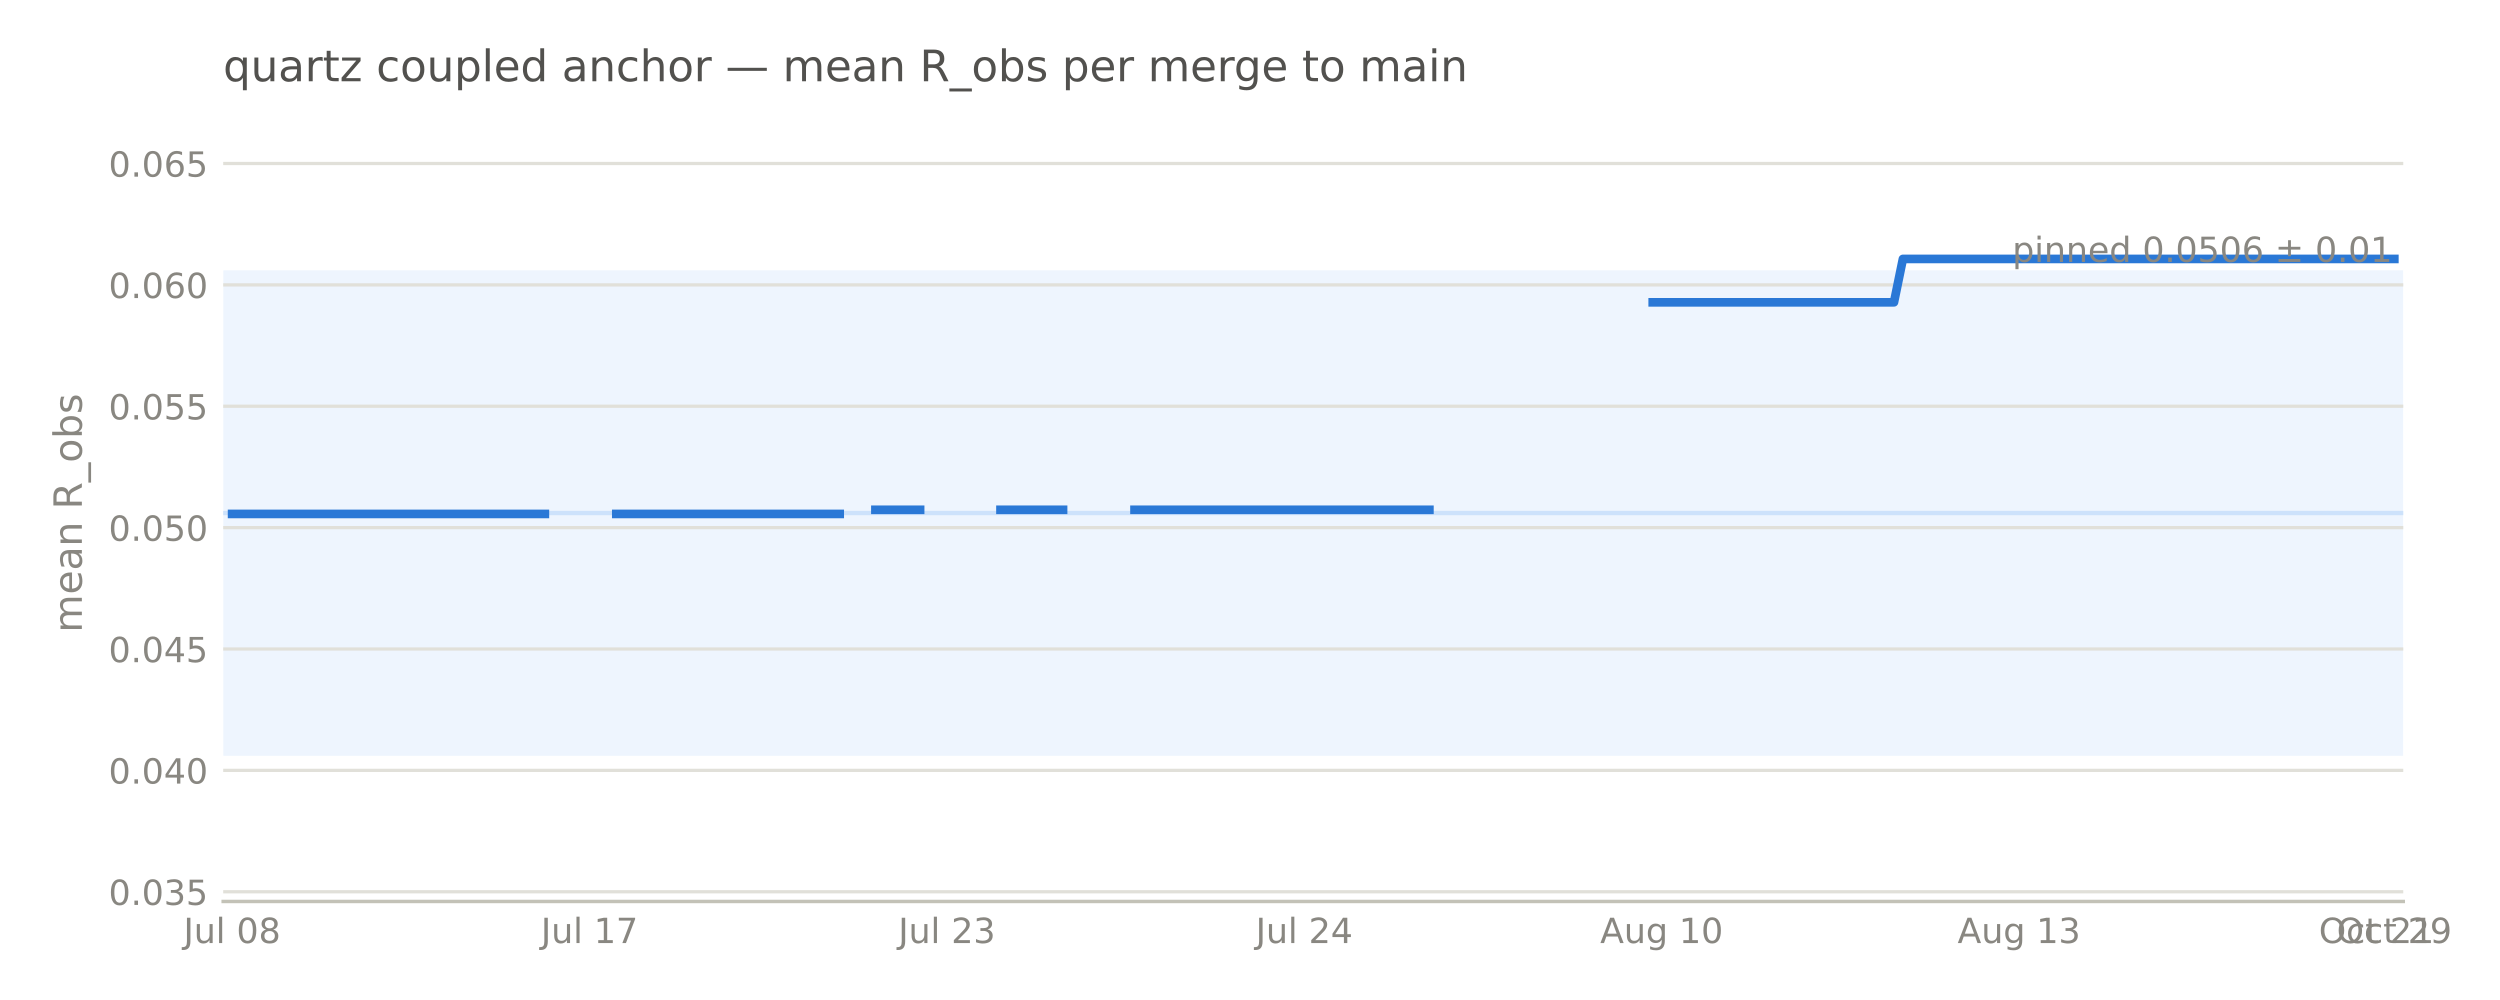
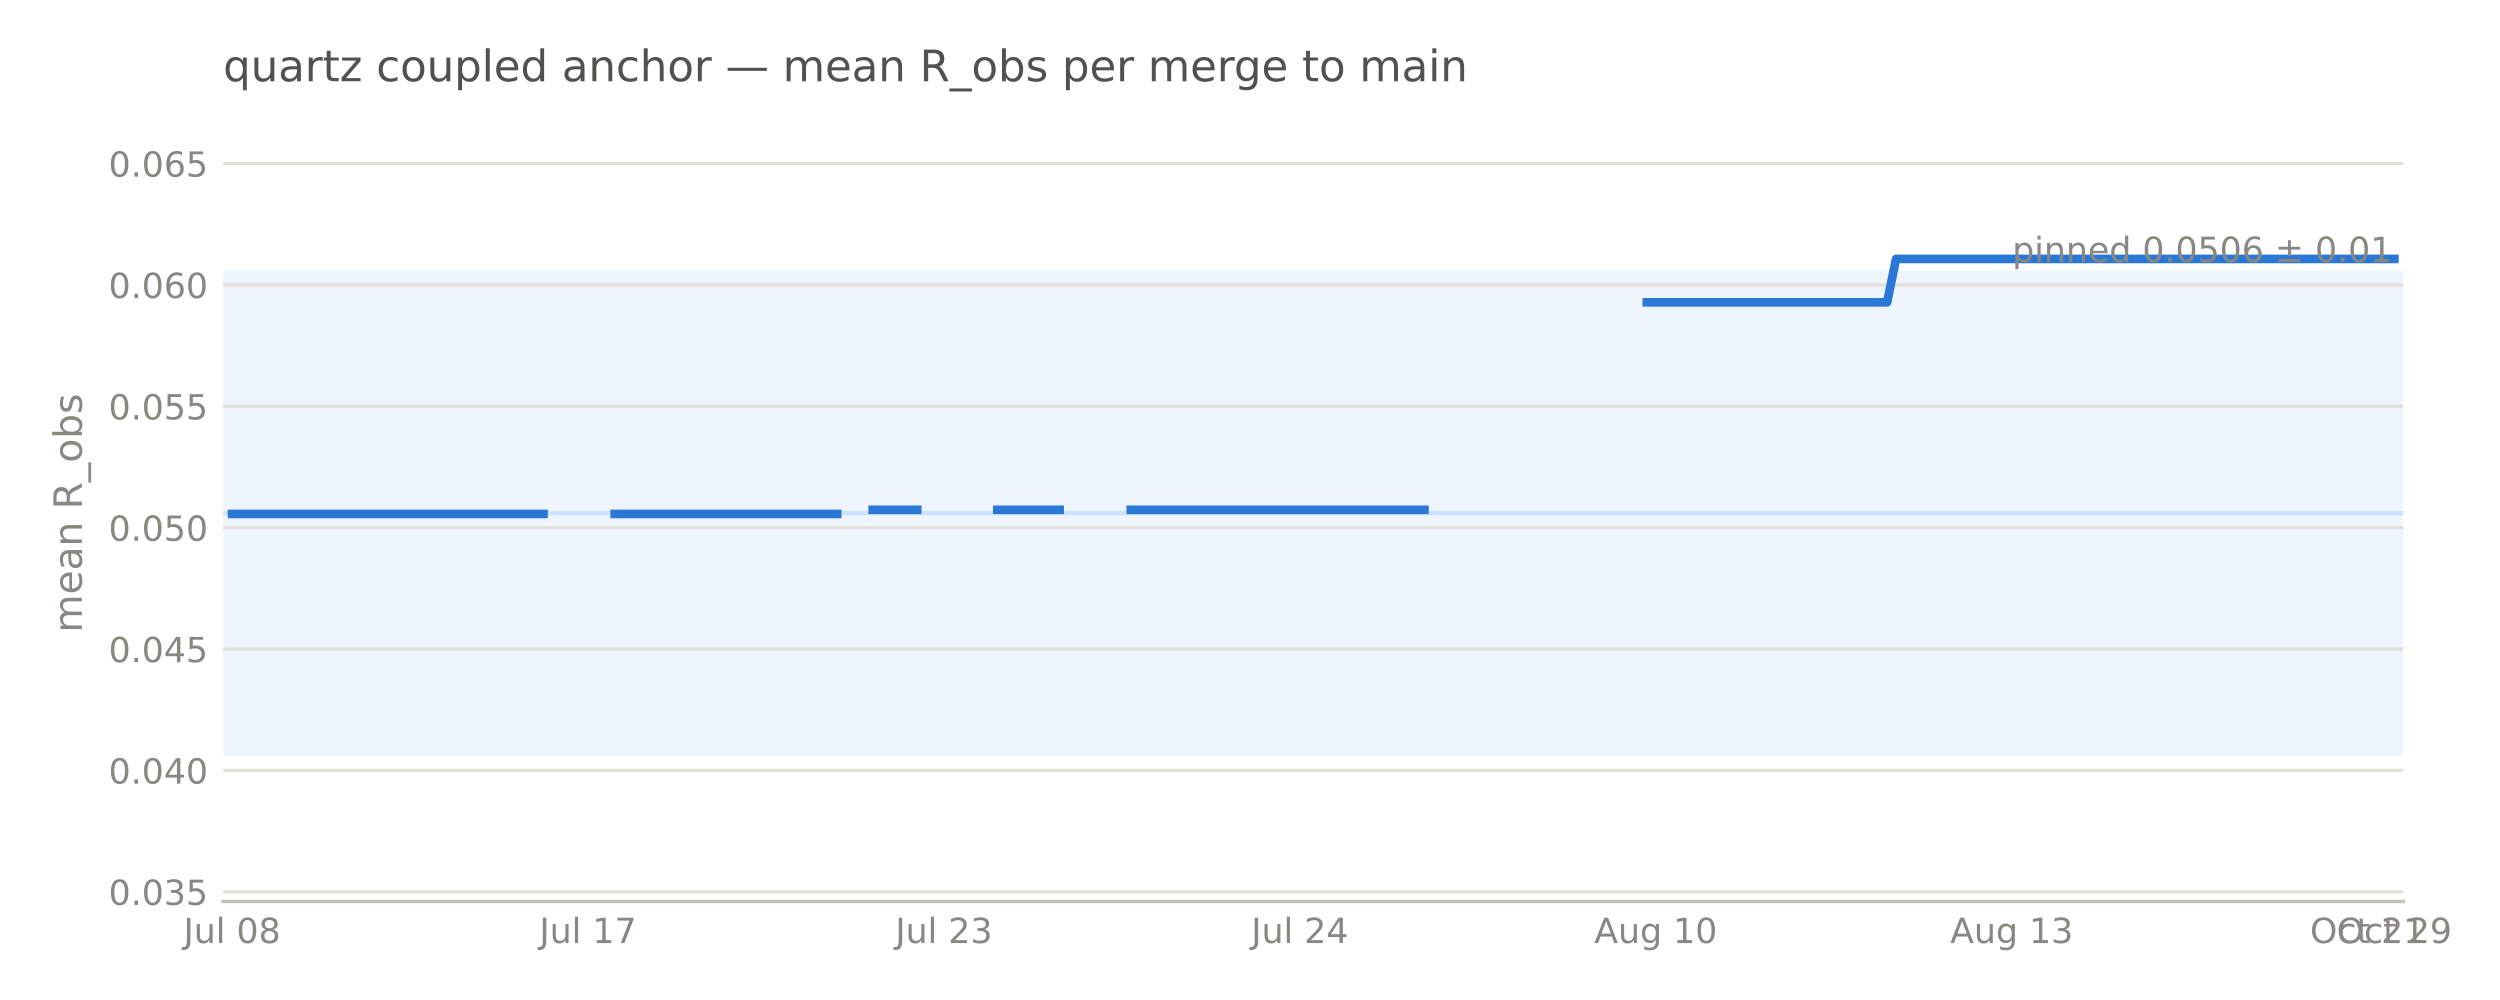
<svg xmlns="http://www.w3.org/2000/svg" width="576pt" height="230.4pt" viewBox="0 0 576 230.4" version="1.1">
  <defs>
    <style type="text/css">*{stroke-linejoin: round; stroke-linecap: butt}</style>
  </defs>
  <g id="figure_1">
    <g id="patch_1">
      <path d="M 0 230.4  L 576 230.4  L 576 0  L 0 0  L 0 230.4  z " style="fill: none; opacity: 0" />
    </g>
    <g id="axes_1">
      <g id="patch_2">
-         <path d="M 51.422 207.698  L 553.71 207.698  L 553.71 28.72  L 51.422 28.72  L 51.422 207.698  z " style="fill: none" />
+         <path d="M 51.422 207.698  L 553.702 207.698  L 553.702 28.72  L 51.422 28.72  L 51.422 207.698  z " style="fill: none" />
      </g>
      <g id="patch_3">
-         <path d="M 51.422 174.14  L 553.71 174.14  L 553.71 62.278  L 51.422 62.278  z " clip-path="url(#p03dc8a923e)" style="fill: #cde2fb; opacity: 0.35" />
+         <path d="M 51.422 174.14  L 553.702 174.14  L 553.702 62.278  L 51.422 62.278  z " clip-path="url(#p737b3bab82)" style="fill: #cde2fb; opacity: 0.35" />
      </g>
      <g id="matplotlib.axis_1">
        <g id="xtick_1">
          <g id="line2d_1" />
          <g id="text_1">
-             <text style="font-size: 8px; font-family: 'DejaVu Sans', 'Bitstream Vera Sans', 'Computer Modern Sans Serif', 'Lucida Grande', 'Verdana', 'Geneva', 'Lucid', 'Arial', 'Helvetica', 'Avant Garde', sans-serif; text-anchor: middle; fill: #898781" x="53.481" y="217.277" transform="rotate(-0 53.48066 217.2769)">Jul 08</text>
+             <text style="font-size: 8px; font-family: 'DejaVu Sans', 'Bitstream Vera Sans', 'Computer Modern Sans Serif', 'Lucida Grande', 'Verdana', 'Geneva', 'Lucid', 'Arial', 'Helvetica', 'Avant Garde', sans-serif; text-anchor: middle; fill: #898781" x="53.472" y="217.277" transform="rotate(-0 53.47223 217.2769)">Jul 08</text>
          </g>
        </g>
        <g id="xtick_2">
          <g id="line2d_2" />
          <g id="text_2">
-             <text style="font-size: 8px; font-family: 'DejaVu Sans', 'Bitstream Vera Sans', 'Computer Modern Sans Serif', 'Lucida Grande', 'Verdana', 'Geneva', 'Lucid', 'Arial', 'Helvetica', 'Avant Garde', sans-serif; text-anchor: middle; fill: #898781" x="135.823" y="217.277" transform="rotate(-0 135.8229 217.2769)">Jul 17</text>
+             <text style="font-size: 8px; font-family: 'DejaVu Sans', 'Bitstream Vera Sans', 'Computer Modern Sans Serif', 'Lucida Grande', 'Verdana', 'Geneva', 'Lucid', 'Arial', 'Helvetica', 'Avant Garde', sans-serif; text-anchor: middle; fill: #898781" x="135.477" y="217.277" transform="rotate(-0 135.4771 217.2769)">Jul 17</text>
          </g>
        </g>
        <g id="xtick_3">
          <g id="line2d_3" />
          <g id="text_3">
-             <text style="font-size: 8px; font-family: 'DejaVu Sans', 'Bitstream Vera Sans', 'Computer Modern Sans Serif', 'Lucida Grande', 'Verdana', 'Geneva', 'Lucid', 'Arial', 'Helvetica', 'Avant Garde', sans-serif; text-anchor: middle; fill: #898781" x="218.165" y="217.277" transform="rotate(-0 218.1651 217.2769)">Jul 23</text>
+             <text style="font-size: 8px; font-family: 'DejaVu Sans', 'Bitstream Vera Sans', 'Computer Modern Sans Serif', 'Lucida Grande', 'Verdana', 'Geneva', 'Lucid', 'Arial', 'Helvetica', 'Avant Garde', sans-serif; text-anchor: middle; fill: #898781" x="217.482" y="217.277" transform="rotate(-0 217.482 217.2769)">Jul 23</text>
          </g>
        </g>
        <g id="xtick_4">
          <g id="line2d_4" />
          <g id="text_4">
-             <text style="font-size: 8px; font-family: 'DejaVu Sans', 'Bitstream Vera Sans', 'Computer Modern Sans Serif', 'Lucida Grande', 'Verdana', 'Geneva', 'Lucid', 'Arial', 'Helvetica', 'Avant Garde', sans-serif; text-anchor: middle; fill: #898781" x="300.507" y="217.277" transform="rotate(-0 300.5073 217.2769)">Jul 24</text>
+             <text style="font-size: 8px; font-family: 'DejaVu Sans', 'Bitstream Vera Sans', 'Computer Modern Sans Serif', 'Lucida Grande', 'Verdana', 'Geneva', 'Lucid', 'Arial', 'Helvetica', 'Avant Garde', sans-serif; text-anchor: middle; fill: #898781" x="299.487" y="217.277" transform="rotate(-0 299.4869 217.2769)">Jul 24</text>
          </g>
        </g>
        <g id="xtick_5">
          <g id="line2d_5" />
          <g id="text_5">
-             <text style="font-size: 8px; font-family: 'DejaVu Sans', 'Bitstream Vera Sans', 'Computer Modern Sans Serif', 'Lucida Grande', 'Verdana', 'Geneva', 'Lucid', 'Arial', 'Helvetica', 'Avant Garde', sans-serif; text-anchor: middle; fill: #898781" x="382.849" y="217.276" transform="rotate(-0 382.8494 217.2763)">Aug 10</text>
+             <text style="font-size: 8px; font-family: 'DejaVu Sans', 'Bitstream Vera Sans', 'Computer Modern Sans Serif', 'Lucida Grande', 'Verdana', 'Geneva', 'Lucid', 'Arial', 'Helvetica', 'Avant Garde', sans-serif; text-anchor: middle; fill: #898781" x="381.492" y="217.276" transform="rotate(-0 381.4918 217.2763)">Aug 10</text>
          </g>
        </g>
        <g id="xtick_6">
          <g id="line2d_6" />
          <g id="text_6">
-             <text style="font-size: 8px; font-family: 'DejaVu Sans', 'Bitstream Vera Sans', 'Computer Modern Sans Serif', 'Lucida Grande', 'Verdana', 'Geneva', 'Lucid', 'Arial', 'Helvetica', 'Avant Garde', sans-serif; text-anchor: middle; fill: #898781" x="465.192" y="217.276" transform="rotate(-0 465.1916 217.2763)">Aug 13</text>
+             <text style="font-size: 8px; font-family: 'DejaVu Sans', 'Bitstream Vera Sans', 'Computer Modern Sans Serif', 'Lucida Grande', 'Verdana', 'Geneva', 'Lucid', 'Arial', 'Helvetica', 'Avant Garde', sans-serif; text-anchor: middle; fill: #898781" x="463.497" y="217.276" transform="rotate(-0 463.4967 217.2763)">Aug 13</text>
          </g>
        </g>
        <g id="xtick_7">
          <g id="line2d_7" />
          <g id="text_7">
-             <text style="font-size: 8px; font-family: 'DejaVu Sans', 'Bitstream Vera Sans', 'Computer Modern Sans Serif', 'Lucida Grande', 'Verdana', 'Geneva', 'Lucid', 'Arial', 'Helvetica', 'Avant Garde', sans-serif; text-anchor: middle; fill: #898781" x="547.534" y="217.276" transform="rotate(-0 547.5338 217.2763)">Oct 21</text>
+             <text style="font-size: 8px; font-family: 'DejaVu Sans', 'Bitstream Vera Sans', 'Computer Modern Sans Serif', 'Lucida Grande', 'Verdana', 'Geneva', 'Lucid', 'Arial', 'Helvetica', 'Avant Garde', sans-serif; text-anchor: middle; fill: #898781" x="545.502" y="217.276" transform="rotate(-0 545.5016 217.2763)">Oct 21</text>
          </g>
        </g>
        <g id="xtick_8">
          <g id="line2d_8" />
          <g id="text_8">
-             <text style="font-size: 8px; font-family: 'DejaVu Sans', 'Bitstream Vera Sans', 'Computer Modern Sans Serif', 'Lucida Grande', 'Verdana', 'Geneva', 'Lucid', 'Arial', 'Helvetica', 'Avant Garde', sans-serif; text-anchor: middle; fill: #898781" x="551.651" y="217.276" transform="rotate(-0 551.651 217.2763)">Oct 29</text>
+             <text style="font-size: 8px; font-family: 'DejaVu Sans', 'Bitstream Vera Sans', 'Computer Modern Sans Serif', 'Lucida Grande', 'Verdana', 'Geneva', 'Lucid', 'Arial', 'Helvetica', 'Avant Garde', sans-serif; text-anchor: middle; fill: #898781" x="551.652" y="217.276" transform="rotate(-0 551.6519 217.2763)">Oct 29</text>
          </g>
        </g>
      </g>
      <g id="matplotlib.axis_2">
        <g id="ytick_1">
          <g id="line2d_9">
-             <path d="M 51.422 205.461  L 553.71 205.461  " clip-path="url(#p03dc8a923e)" style="fill: none; stroke: #e1e0d9; stroke-width: 0.75; stroke-linecap: square" />
+             <path d="M 51.422 205.461  L 553.702 205.461  " clip-path="url(#p737b3bab82)" style="fill: none; stroke: #e1e0d9; stroke-width: 0.75; stroke-linecap: square" />
          </g>
          <g id="line2d_10" />
          <g id="text_9">
            <text style="font-size: 8px; font-family: 'DejaVu Sans', 'Bitstream Vera Sans', 'Computer Modern Sans Serif', 'Lucida Grande', 'Verdana', 'Geneva', 'Lucid', 'Arial', 'Helvetica', 'Avant Garde', sans-serif; text-anchor: end; fill: #898781" x="47.922" y="208.5" transform="rotate(-0 47.92211 208.5)">0.035</text>
          </g>
        </g>
        <g id="ytick_2">
          <g id="line2d_11">
-             <path d="M 51.422 177.496  L 553.71 177.496  " clip-path="url(#p03dc8a923e)" style="fill: none; stroke: #e1e0d9; stroke-width: 0.75; stroke-linecap: square" />
+             <path d="M 51.422 177.496  L 553.702 177.496  " clip-path="url(#p737b3bab82)" style="fill: none; stroke: #e1e0d9; stroke-width: 0.75; stroke-linecap: square" />
          </g>
          <g id="line2d_12" />
          <g id="text_10">
            <text style="font-size: 8px; font-family: 'DejaVu Sans', 'Bitstream Vera Sans', 'Computer Modern Sans Serif', 'Lucida Grande', 'Verdana', 'Geneva', 'Lucid', 'Arial', 'Helvetica', 'Avant Garde', sans-serif; text-anchor: end; fill: #898781" x="47.922" y="180.535" transform="rotate(-0 47.92211 180.5346)">0.040</text>
          </g>
        </g>
        <g id="ytick_3">
          <g id="line2d_13">
-             <path d="M 51.422 149.53  L 553.71 149.53  " clip-path="url(#p03dc8a923e)" style="fill: none; stroke: #e1e0d9; stroke-width: 0.75; stroke-linecap: square" />
+             <path d="M 51.422 149.53  L 553.702 149.53  " clip-path="url(#p737b3bab82)" style="fill: none; stroke: #e1e0d9; stroke-width: 0.75; stroke-linecap: square" />
          </g>
          <g id="line2d_14" />
          <g id="text_11">
            <text style="font-size: 8px; font-family: 'DejaVu Sans', 'Bitstream Vera Sans', 'Computer Modern Sans Serif', 'Lucida Grande', 'Verdana', 'Geneva', 'Lucid', 'Arial', 'Helvetica', 'Avant Garde', sans-serif; text-anchor: end; fill: #898781" x="47.922" y="152.569" transform="rotate(-0 47.92211 152.5693)">0.045</text>
          </g>
        </g>
        <g id="ytick_4">
          <g id="line2d_15">
-             <path d="M 51.422 121.565  L 553.71 121.565  " clip-path="url(#p03dc8a923e)" style="fill: none; stroke: #e1e0d9; stroke-width: 0.75; stroke-linecap: square" />
+             <path d="M 51.422 121.565  L 553.702 121.565  " clip-path="url(#p737b3bab82)" style="fill: none; stroke: #e1e0d9; stroke-width: 0.75; stroke-linecap: square" />
          </g>
          <g id="line2d_16" />
          <g id="text_12">
            <text style="font-size: 8px; font-family: 'DejaVu Sans', 'Bitstream Vera Sans', 'Computer Modern Sans Serif', 'Lucida Grande', 'Verdana', 'Geneva', 'Lucid', 'Arial', 'Helvetica', 'Avant Garde', sans-serif; text-anchor: end; fill: #898781" x="47.922" y="124.604" transform="rotate(-0 47.92211 124.604)">0.050</text>
          </g>
        </g>
        <g id="ytick_5">
          <g id="line2d_17">
-             <path d="M 51.422 93.6  L 553.71 93.6  " clip-path="url(#p03dc8a923e)" style="fill: none; stroke: #e1e0d9; stroke-width: 0.75; stroke-linecap: square" />
+             <path d="M 51.422 93.6  L 553.702 93.6  " clip-path="url(#p737b3bab82)" style="fill: none; stroke: #e1e0d9; stroke-width: 0.75; stroke-linecap: square" />
          </g>
          <g id="line2d_18" />
          <g id="text_13">
            <text style="font-size: 8px; font-family: 'DejaVu Sans', 'Bitstream Vera Sans', 'Computer Modern Sans Serif', 'Lucida Grande', 'Verdana', 'Geneva', 'Lucid', 'Arial', 'Helvetica', 'Avant Garde', sans-serif; text-anchor: end; fill: #898781" x="47.922" y="96.639" transform="rotate(-0 47.92211 96.63863)">0.055</text>
          </g>
        </g>
        <g id="ytick_6">
          <g id="line2d_19">
-             <path d="M 51.422 65.634  L 553.71 65.634  " clip-path="url(#p03dc8a923e)" style="fill: none; stroke: #e1e0d9; stroke-width: 0.75; stroke-linecap: square" />
+             <path d="M 51.422 65.634  L 553.702 65.634  " clip-path="url(#p737b3bab82)" style="fill: none; stroke: #e1e0d9; stroke-width: 0.75; stroke-linecap: square" />
          </g>
          <g id="line2d_20" />
          <g id="text_14">
            <text style="font-size: 8px; font-family: 'DejaVu Sans', 'Bitstream Vera Sans', 'Computer Modern Sans Serif', 'Lucida Grande', 'Verdana', 'Geneva', 'Lucid', 'Arial', 'Helvetica', 'Avant Garde', sans-serif; text-anchor: end; fill: #898781" x="47.922" y="68.673" transform="rotate(-0 47.92211 68.6733)">0.060</text>
          </g>
        </g>
        <g id="ytick_7">
          <g id="line2d_21">
-             <path d="M 51.422 37.669  L 553.71 37.669  " clip-path="url(#p03dc8a923e)" style="fill: none; stroke: #e1e0d9; stroke-width: 0.75; stroke-linecap: square" />
+             <path d="M 51.422 37.669  L 553.702 37.669  " clip-path="url(#p737b3bab82)" style="fill: none; stroke: #e1e0d9; stroke-width: 0.75; stroke-linecap: square" />
          </g>
          <g id="line2d_22" />
          <g id="text_15">
            <text style="font-size: 8px; font-family: 'DejaVu Sans', 'Bitstream Vera Sans', 'Computer Modern Sans Serif', 'Lucida Grande', 'Verdana', 'Geneva', 'Lucid', 'Arial', 'Helvetica', 'Avant Garde', sans-serif; text-anchor: end; fill: #898781" x="47.922" y="40.708" transform="rotate(-0 47.92211 40.70797)">0.065</text>
          </g>
        </g>
        <g id="text_16">
          <text style="font-size: 9px; font-family: 'DejaVu Sans', 'Bitstream Vera Sans', 'Computer Modern Sans Serif', 'Lucida Grande', 'Verdana', 'Geneva', 'Lucid', 'Arial', 'Helvetica', 'Avant Garde', sans-serif; text-anchor: middle; fill: #898781" x="18.858" y="118.209" transform="rotate(-90 18.8575 118.2091)">mean R_obs</text>
        </g>
      </g>
      <g id="line2d_23">
-         <path d="M 51.422 118.209  L 553.71 118.209  " clip-path="url(#p03dc8a923e)" style="fill: none; stroke: #cde2fb; stroke-linecap: square" />
+         <path d="M 51.422 118.209  L 553.702 118.209  " clip-path="url(#p737b3bab82)" style="fill: none; stroke: #cde2fb; stroke-linecap: square" />
      </g>
      <g id="patch_4">
-         <path d="M 51.422 207.698  L 553.71 207.698  " style="fill: none; stroke: #c3c2b7; stroke-width: 0.8; stroke-linejoin: miter; stroke-linecap: square" />
+         <path d="M 51.422 207.698  L 553.702 207.698  " style="fill: none; stroke: #c3c2b7; stroke-width: 0.8; stroke-linejoin: miter; stroke-linecap: square" />
      </g>
      <g id="line2d_24">
-         <path d="M 53.481 118.409  L 125.53 118.409  M 141.999 118.409  L 193.462 118.409  M 201.697 117.455  L 211.989 117.455  M 230.516 117.455  L 244.926 117.455  M 261.395 117.455  L 329.327 117.455  M 380.791 69.652  L 436.372 69.652  L 438.43 59.661  L 551.651 59.661  L 551.651 59.661  " clip-path="url(#p03dc8a923e)" style="fill: none; stroke: #2a78d6; stroke-width: 2; stroke-linecap: square" />
+         <path d="M 53.472 118.409  L 125.227 118.409  M 141.627 118.409  L 192.881 118.409  M 201.081 117.455  L 211.332 117.455  M 229.783 117.455  L 244.134 117.455  M 260.535 117.455  L 328.189 117.455  M 379.442 69.652  L 434.795 69.652  L 436.845 59.661  L 551.652 59.661  L 551.652 59.661  " clip-path="url(#p737b3bab82)" style="fill: none; stroke: #2a78d6; stroke-width: 2; stroke-linecap: square" />
      </g>
      <g id="text_17">
-         <text style="font-size: 8px; font-family: 'DejaVu Sans', 'Bitstream Vera Sans', 'Computer Modern Sans Serif', 'Lucida Grande', 'Verdana', 'Geneva', 'Lucid', 'Arial', 'Helvetica', 'Avant Garde', sans-serif; text-anchor: end; fill: #898781" x="551.198" y="60.357" transform="rotate(-0 551.1981 60.35652)">pinned 0.0506 ± 0.01</text>
+         <text style="font-size: 8px; font-family: 'DejaVu Sans', 'Bitstream Vera Sans', 'Computer Modern Sans Serif', 'Lucida Grande', 'Verdana', 'Geneva', 'Lucid', 'Arial', 'Helvetica', 'Avant Garde', sans-serif; text-anchor: end; fill: #898781" x="551.191" y="60.357" transform="rotate(-0 551.1906 60.35652)">pinned 0.0506 ± 0.01</text>
      </g>
      <g id="text_18">
        <text style="font-size: 10px; font-family: 'DejaVu Sans', 'Bitstream Vera Sans', 'Computer Modern Sans Serif', 'Lucida Grande', 'Verdana', 'Geneva', 'Lucid', 'Arial', 'Helvetica', 'Avant Garde', sans-serif; text-anchor: start; fill: #52514e" x="51.422" y="18.72" transform="rotate(-0 51.42211 18.72)">quartz coupled anchor — mean R_obs per merge to main</text>
      </g>
    </g>
  </g>
  <defs>
-     <clipPath id="p03dc8a923e">
-       <rect x="51.422" y="28.72" width="502.287" height="178.978" />
+     <clipPath id="p737b3bab82">
+       <rect x="51.422" y="28.72" width="502.28" height="178.978" />
    </clipPath>
  </defs>
</svg>
